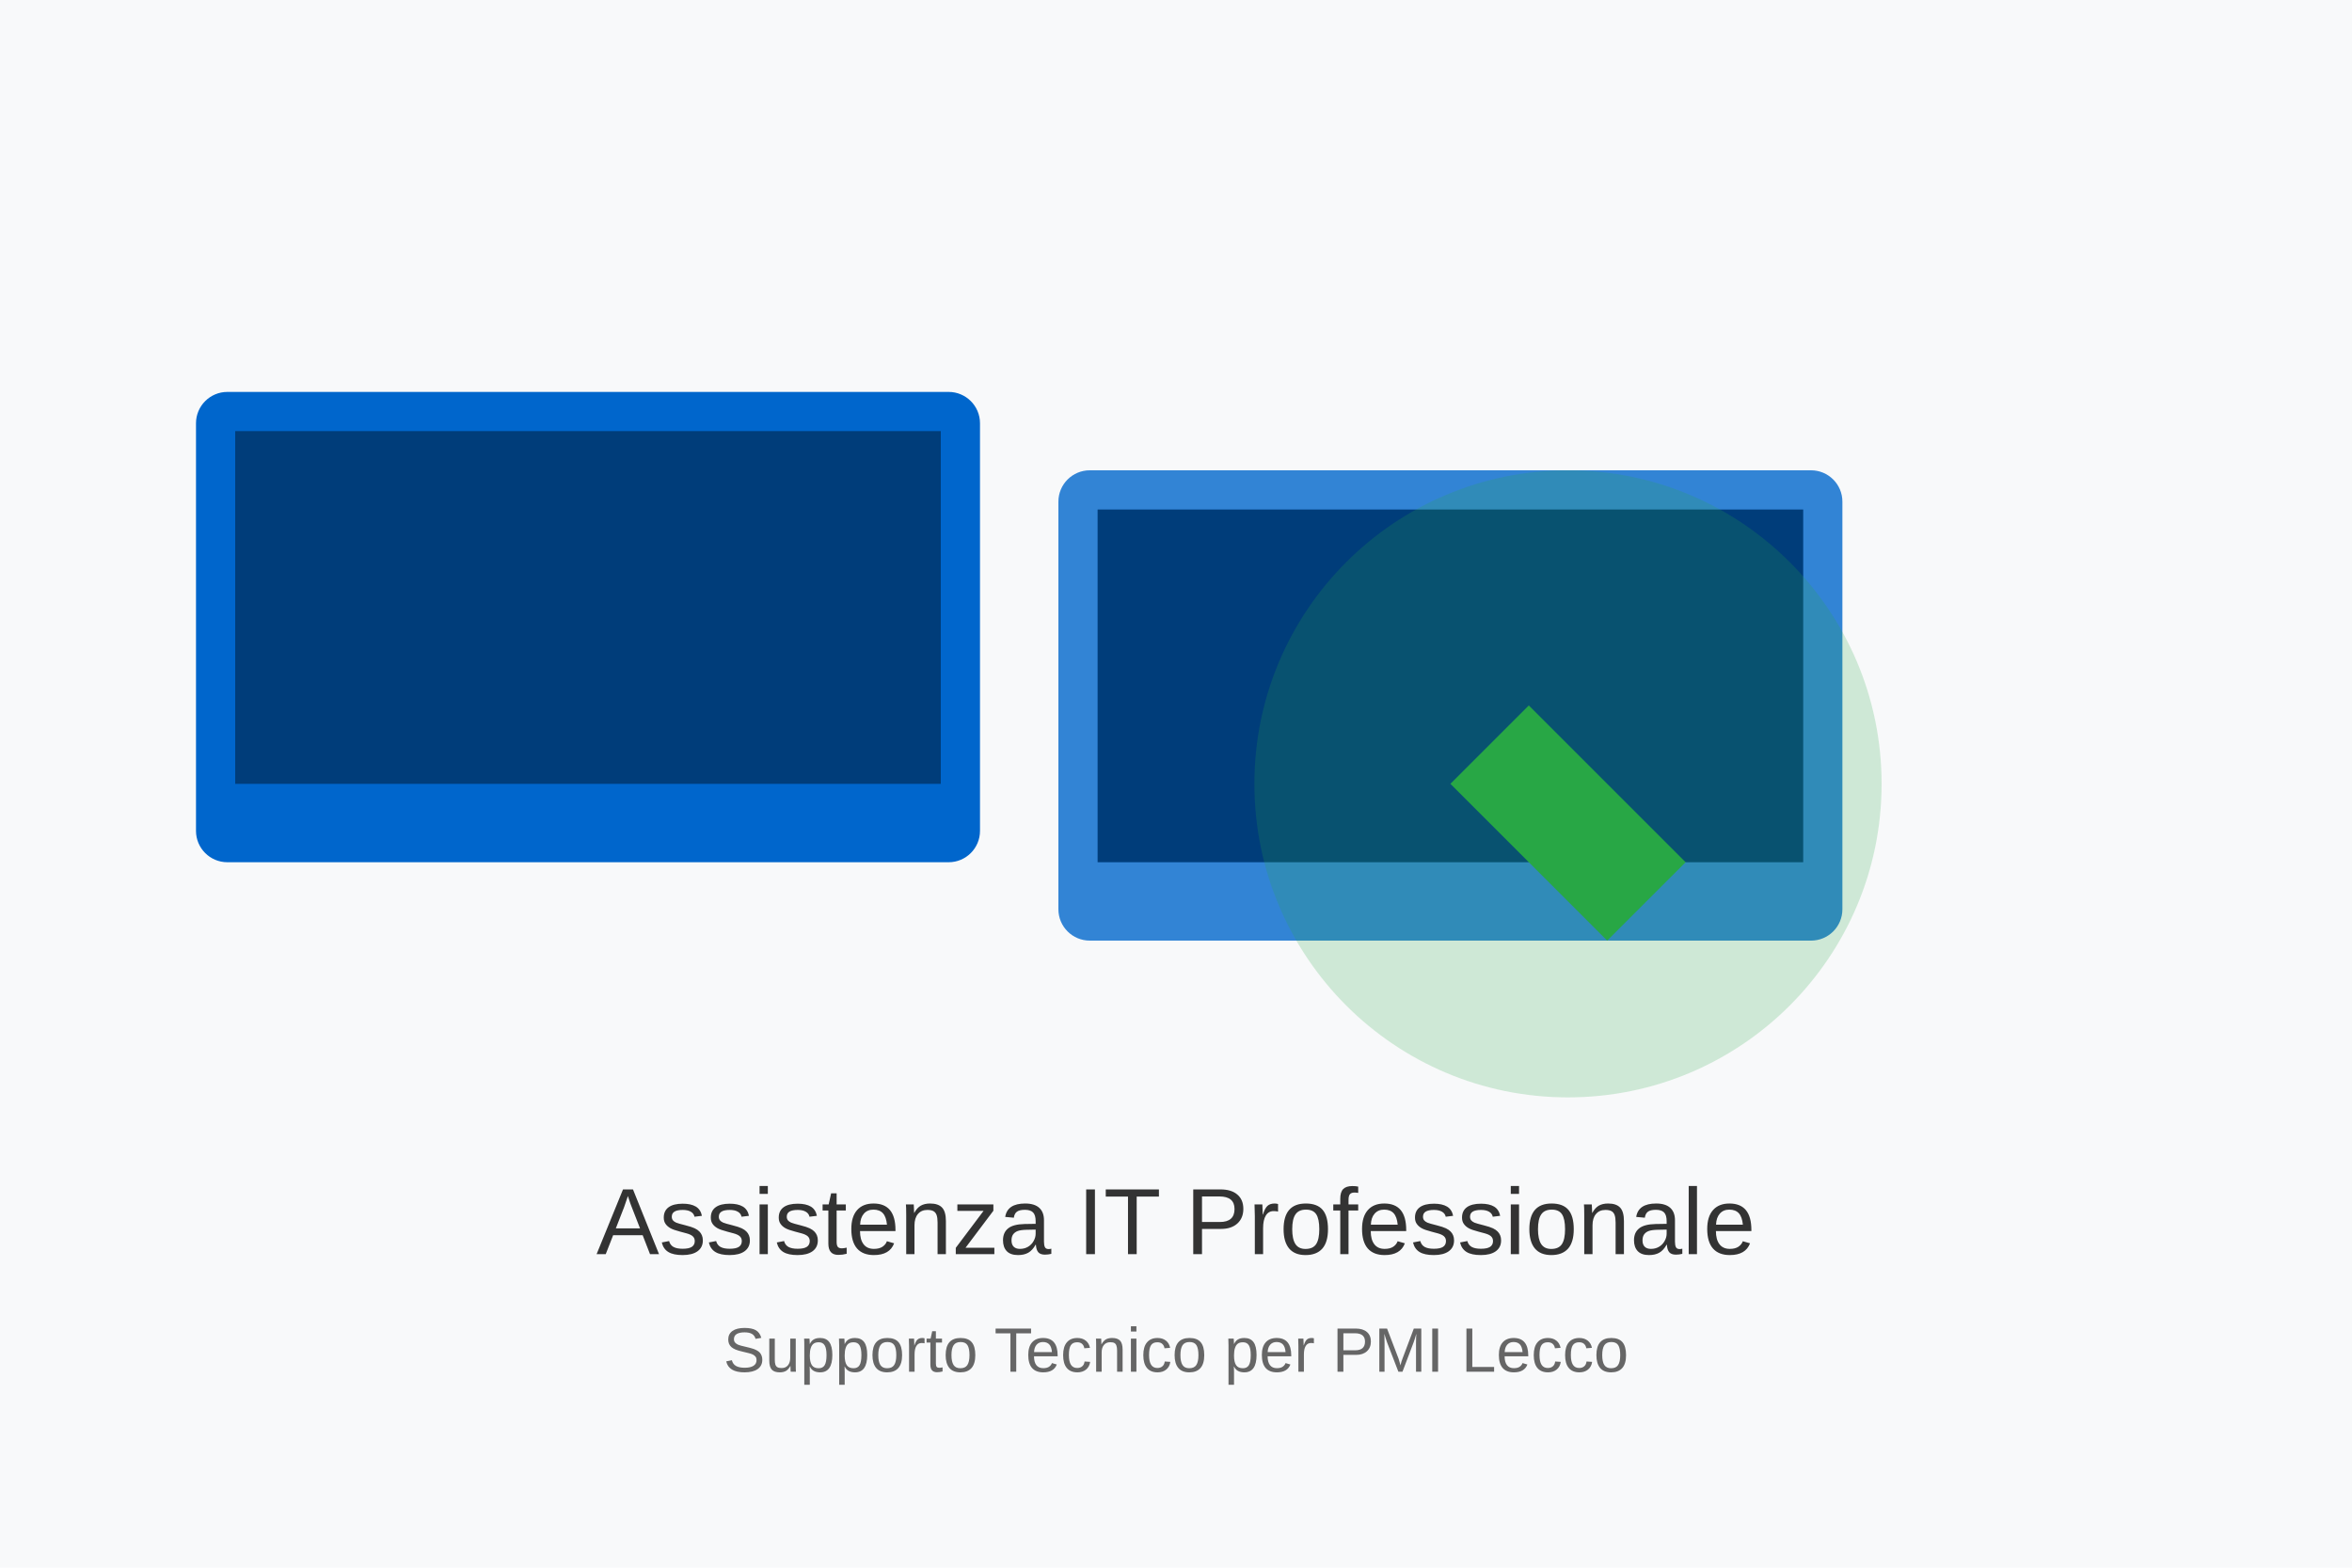
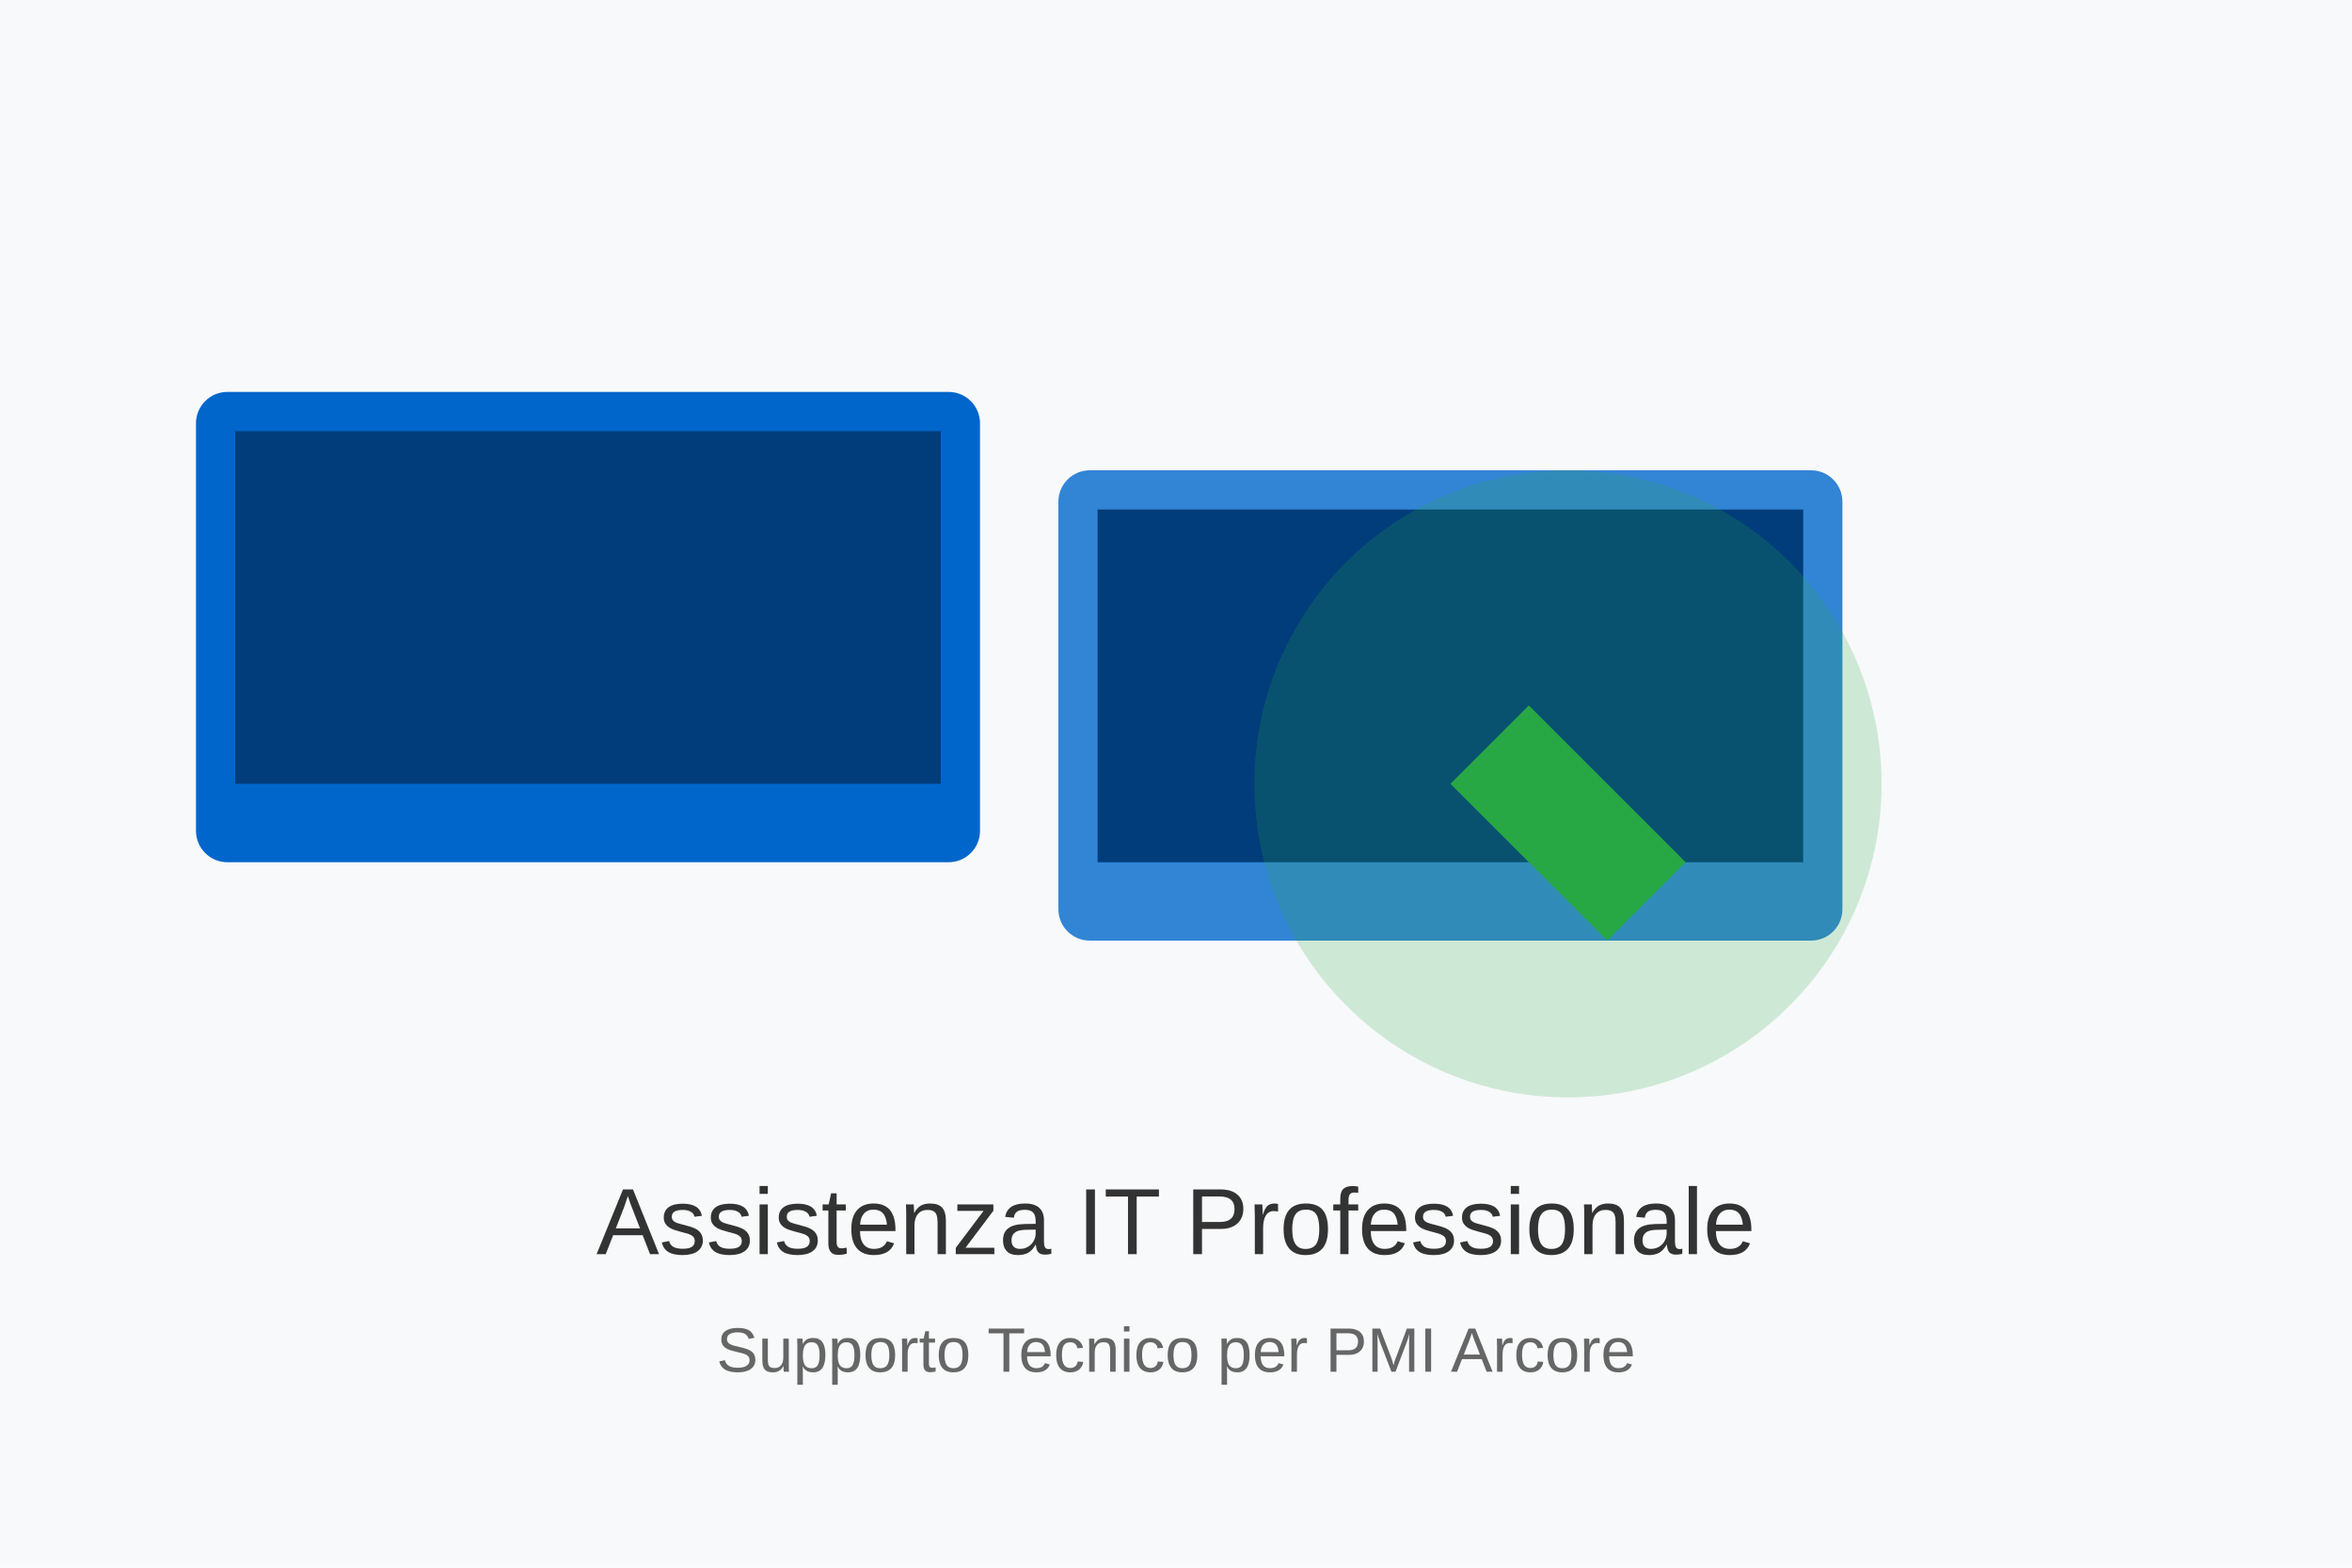
- <svg xmlns="http://www.w3.org/2000/svg" viewBox="0 0 600 400" width="600" height="400">
+ <svg xmlns="http://www.w3.org/2000/svg" role="img" aria-labelledby="title-arcore">
  <rect width="600" height="400" fill="#f8f9fa" />
  <rect x="50" y="100" width="200" height="120" fill="#0066cc" rx="8" />
  <rect x="60" y="110" width="180" height="90" fill="#003d7a" />
  <rect x="270" y="120" width="200" height="120" fill="#0066cc" rx="8" opacity="0.8" />
  <rect x="280" y="130" width="180" height="90" fill="#003d7a" />
  <circle cx="400" cy="200" r="80" fill="#28a745" opacity="0.2" />
  <path d="M370 200 L390 180 L430 220 L410 240 Z" fill="#28a745" />
  <text x="300" y="320" font-family="Arial" font-size="24" fill="#333" text-anchor="middle">Assistenza IT Professionale</text>
-   <text x="300" y="350" font-family="Arial" font-size="16" fill="#666" text-anchor="middle">Supporto Tecnico per PMI Lecco</text>
+   <text x="300" y="350" font-family="Arial" font-size="16" fill="#666" text-anchor="middle">Supporto Tecnico per PMI Arcore</text>
</svg>
